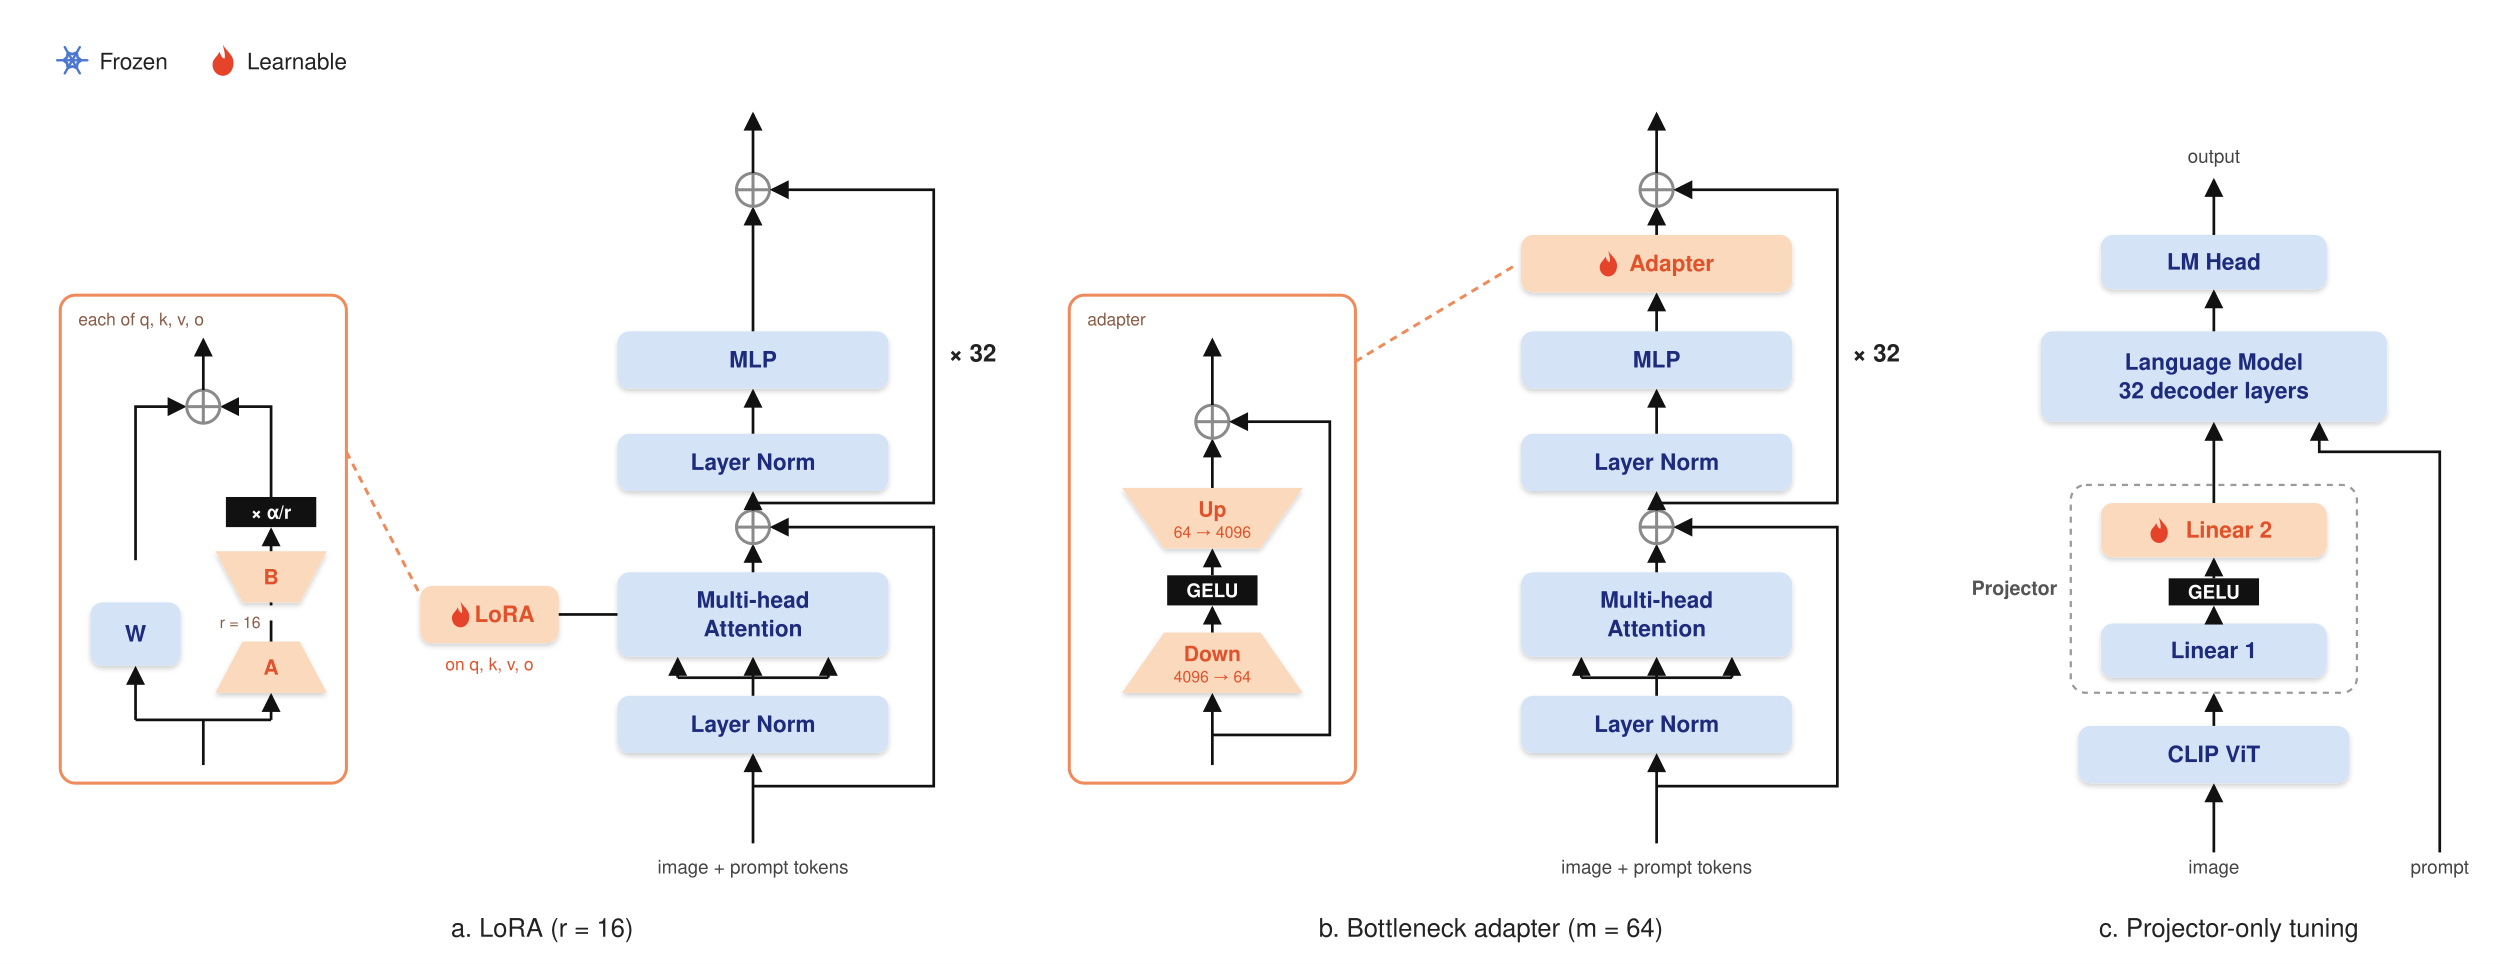
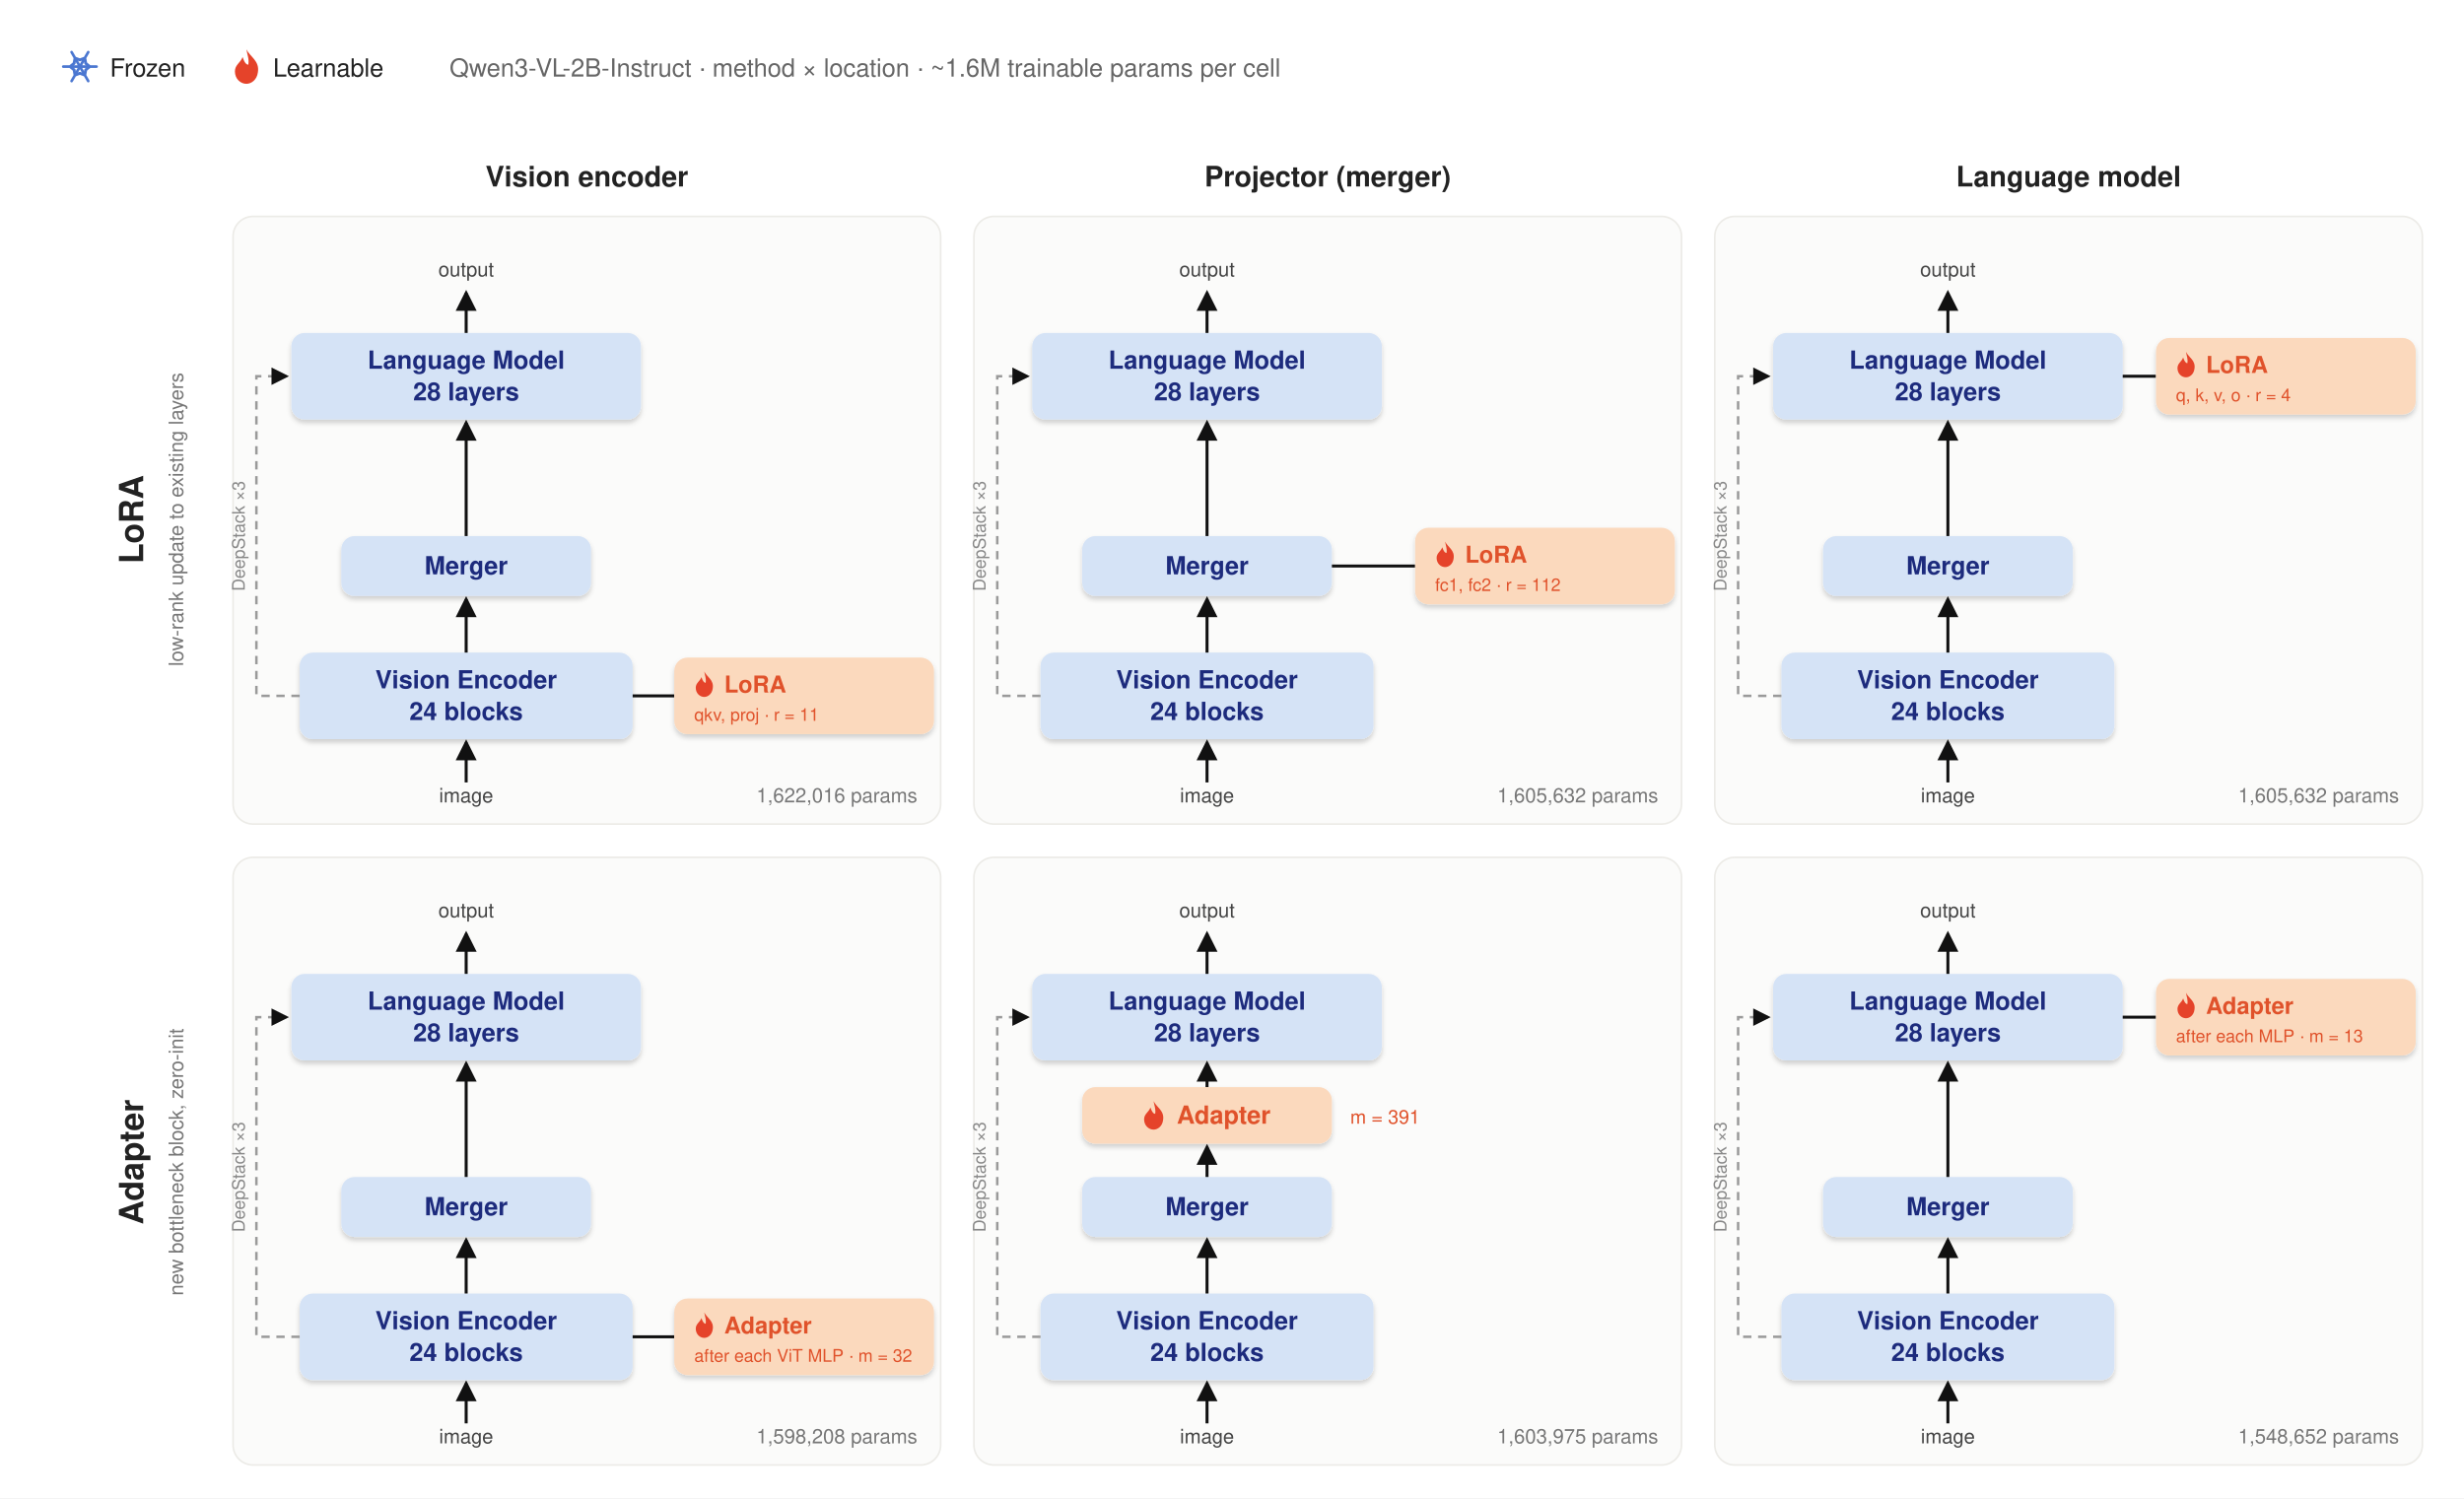
- <svg xmlns="http://www.w3.org/2000/svg" viewBox="0 0 1660 640" width="1660" height="640" font-family="Helvetica Neue, Helvetica, Arial, sans-serif">
+ <svg xmlns="http://www.w3.org/2000/svg" viewBox="0 0 1480 900" width="1480" height="900" font-family="Helvetica Neue, Helvetica, Arial, sans-serif">
  <defs>
    <marker id="ah" viewBox="0 0 10 10" refX="8.5" refY="5" markerWidth="7" markerHeight="7" orient="auto-start-reverse">
      <path d="M0,0 L10,5 L0,10 z" fill="#111" />
    </marker>
    <filter id="sh" x="-10%" y="-10%" width="120%" height="140%">
      <feDropShadow dx="0" dy="2" stdDeviation="1.6" flood-color="#000" flood-opacity="0.18" />
    </filter>
  </defs>
-   <rect width="1660" height="640" fill="#ffffff" />
+   <rect width="1480" height="900" fill="#ffffff" />
  <path d="M48.0,40.0 L58.0,40.0 M54.0,40.0 L51.3,42.2 M54.0,40.0 L51.3,37.8 M48.0,40.0 L53.0,48.7 M51.0,45.2 L47.7,44.0 M51.0,45.2 L51.6,41.7 M48.0,40.0 L43.0,48.7 M45.0,45.2 L44.4,41.7 M45.0,45.2 L48.3,44.0 M48.0,40.0 L38.0,40.0 M42.0,40.0 L44.7,37.8 M42.0,40.0 L44.7,42.2 M48.0,40.0 L43.0,31.3 M45.0,34.8 L48.3,36.0 M45.0,34.8 L44.4,38.3 M48.0,40.0 L53.0,31.3 M51.0,34.8 L51.6,38.3 M51.0,34.8 L47.7,36.0" stroke="#4b77d1" stroke-width="1.6" stroke-linecap="round" fill="none" />
  <text x="66.0" y="46.0" font-size="15" fill="#222" font-weight="500" text-anchor="start">Frozen</text>
  <path transform="translate(148.0,40.0) scale(1.15)" fill="#e5432a" d="M0,-9 C2,-5 7,-3 6,3 C5.5,7 2.5,9 0,9 C-3,9 -6,6.5 -6,2.5 C-6,-1 -3,-2 -2,-5 C-1,-2 0,-1 1,-1 C1.5,-4 0.5,-6 0,-9 Z" />
  <text x="164.0" y="46.0" font-size="15" fill="#222" font-weight="500" text-anchor="start">Learnable</text>
-   <path d="M500.0,560.0 L500.0,502.0" stroke="#111111" stroke-width="1.8" fill="none" marker-end="url(#ah)" />
-   <text x="500.0" y="580.0" font-size="12.5" fill="#444" font-weight="500" text-anchor="middle">image + prompt tokens</text>
-   <rect x="410.0" y="462.0" width="180.0" height="38.0" rx="8" fill="#d5e3f6" filter="url(#sh)" />
-   <text x="500.0" y="486.0" font-size="15" fill="#1d2b7d" font-weight="700" text-anchor="middle">Layer Norm</text>
-   <path d="M500.0,462.0 L500.0,450.0" stroke="#111111" stroke-width="1.8" fill="none" />
-   <path d="M450.0,450.0 L550.0,450.0" stroke="#111111" stroke-width="1.8" fill="none" />
-   <path d="M450.0,450.0 L450.0,438.0" stroke="#111111" stroke-width="1.8" fill="none" marker-end="url(#ah)" />
-   <path d="M500.0,450.0 L500.0,438.0" stroke="#111111" stroke-width="1.8" fill="none" marker-end="url(#ah)" />
-   <path d="M550.0,450.0 L550.0,438.0" stroke="#111111" stroke-width="1.8" fill="none" marker-end="url(#ah)" />
-   <rect x="410.0" y="380.0" width="180.0" height="56.0" rx="8" fill="#d5e3f6" filter="url(#sh)" />
-   <text x="500.0" y="403.5" font-size="15" fill="#1d2b7d" font-weight="700" text-anchor="middle">Multi-head</text>
-   <text x="500.0" y="422.5" font-size="15" fill="#1d2b7d" font-weight="700" text-anchor="middle">Attention</text>
-   <path d="M500.0,380.0 L500.0,363.0" stroke="#111111" stroke-width="1.8" fill="none" marker-end="url(#ah)" />
-   <circle cx="500.0" cy="350.0" r="11" fill="#fff" stroke="#8a8a8a" stroke-width="2" />
-   <path d="M489.0,350.0 H511.0 M500.0,339.0 V361.0" stroke="#8a8a8a" stroke-width="2" />
-   <path d="M500.0,522.0 L620.0,522.0 L620.0,350.0 L513.0,350.0" stroke="#111111" stroke-width="1.8" fill="none" marker-end="url(#ah)" />
-   <path d="M500.0,339.0 L500.0,328.0" stroke="#111111" stroke-width="1.8" fill="none" marker-end="url(#ah)" />
-   <rect x="410.0" y="288.0" width="180.0" height="38.0" rx="8" fill="#d5e3f6" filter="url(#sh)" />
-   <text x="500.0" y="312.0" font-size="15" fill="#1d2b7d" font-weight="700" text-anchor="middle">Layer Norm</text>
-   <path d="M500.0,288.0 L500.0,260.0" stroke="#111111" stroke-width="1.8" fill="none" marker-end="url(#ah)" />
-   <rect x="410.0" y="220.0" width="180.0" height="38.0" rx="8" fill="#d5e3f6" filter="url(#sh)" />
-   <text x="500.0" y="244.0" font-size="15" fill="#1d2b7d" font-weight="700" text-anchor="middle">MLP</text>
-   <path d="M500.0,220.0 L500.0,139.0" stroke="#111111" stroke-width="1.8" fill="none" marker-end="url(#ah)" />
-   <circle cx="500.0" cy="126.0" r="11" fill="#fff" stroke="#8a8a8a" stroke-width="2" />
-   <path d="M489.0,126.0 H511.0 M500.0,115.0 V137.0" stroke="#8a8a8a" stroke-width="2" />
-   <path d="M500.0,334.0 L620.0,334.0 L620.0,126.0 L513.0,126.0" stroke="#111111" stroke-width="1.8" fill="none" marker-end="url(#ah)" />
-   <path d="M500.0,115.0 L500.0,76.0" stroke="#111111" stroke-width="1.8" fill="none" marker-end="url(#ah)" />
-   <text x="630.0" y="240.0" font-size="16" fill="#222" font-weight="700" text-anchor="start">× 32</text>
-   <rect x="279.0" y="389.0" width="92.0" height="38.0" rx="8" fill="#fbd9bd" filter="url(#sh)" />
-   <text x="335.0" y="413.0" font-size="15" fill="#e0522b" font-weight="700" text-anchor="middle">LoRA</text>
-   <path transform="translate(305.8,408.0) scale(0.95)" fill="#e5432a" d="M0,-9 C2,-5 7,-3 6,3 C5.5,7 2.5,9 0,9 C-3,9 -6,6.5 -6,2.5 C-6,-1 -3,-2 -2,-5 C-1,-2 0,-1 1,-1 C1.5,-4 0.5,-6 0,-9 Z" />
-   <path d="M371.0,408.0 L410.0,408.0" stroke="#111111" stroke-width="1.8" fill="none" />
-   <text x="325.0" y="445.0" font-size="11.5" fill="#e0522b" font-weight="500" text-anchor="middle">on q, k, v, o</text>
-   <rect x="40.0" y="196.0" width="190.0" height="324.0" rx="10" fill="#ffffff" stroke="#ef8a5a" stroke-width="2" />
-   <text x="52.0" y="216.0" font-size="11.5" fill="#8a5a44" font-weight="500" text-anchor="start">each of q, k, v, o</text>
-   <path d="M135.0,508.0 L135.0,478.0" stroke="#111111" stroke-width="1.8" fill="none" />
-   <path d="M90.0,478.0 L180.0,478.0" stroke="#111111" stroke-width="1.8" fill="none" />
-   <path d="M90.0,478.0 L90.0,444.0" stroke="#111111" stroke-width="1.8" fill="none" marker-end="url(#ah)" />
-   <rect x="60.0" y="400.0" width="60.0" height="42.0" rx="8" fill="#d5e3f6" filter="url(#sh)" />
-   <text x="90.0" y="426.0" font-size="15" fill="#1d2b7d" font-weight="700" text-anchor="middle">W</text>
-   <path d="M180.0,478.0 L180.0,462.0" stroke="#111111" stroke-width="1.8" fill="none" marker-end="url(#ah)" />
-   <polygon points="161.0,426.0 199.0,426.0 217.0,460.0 143.0,460.0" fill="#fbd9bd" filter="url(#sh)" />
-   <text x="180.0" y="448.0" font-size="14" fill="#e0522b" font-weight="700" text-anchor="middle">A</text>
-   <text x="173.0" y="417.0" font-size="10.5" fill="#8a5a44" font-weight="500" text-anchor="end">r = 16</text>
-   <path d="M180.0,426.0 L180.0,412.0" stroke="#111111" stroke-width="1.8" fill="none" />
-   <polygon points="143.0,366.0 217.0,366.0 199.0,400.0 161.0,400.0" fill="#fbd9bd" filter="url(#sh)" />
-   <text x="180.0" y="388.0" font-size="14" fill="#e0522b" font-weight="700" text-anchor="middle">B</text>
-   <path d="M180.0,400.0 L180.0,402.0" stroke="#111111" stroke-width="1.8" fill="none" />
-   <path d="M180.0,366.0 L180.0,352.0" stroke="#111111" stroke-width="1.8" fill="none" marker-end="url(#ah)" />
-   <rect x="150.0" y="330.0" width="60.0" height="20.0" fill="#111" />
-   <text x="180.0" y="344.5" font-size="12.5" fill="#ffffff" font-weight="700" text-anchor="middle">× α/r</text>
-   <path d="M90.0,372.0 L90.0,270.0 L122.0,270.0" stroke="#111111" stroke-width="1.8" fill="none" marker-end="url(#ah)" />
-   <path d="M180.0,330.0 L180.0,270.0 L148.0,270.0" stroke="#111111" stroke-width="1.8" fill="none" marker-end="url(#ah)" />
-   <circle cx="135.0" cy="270.0" r="11" fill="#fff" stroke="#8a8a8a" stroke-width="2" />
-   <path d="M124.0,270.0 H146.0 M135.0,259.0 V281.0" stroke="#8a8a8a" stroke-width="2" />
-   <path d="M135.0,259.0 L135.0,226.0" stroke="#111111" stroke-width="1.8" fill="none" marker-end="url(#ah)" />
-   <path d="M230.0,300.0 L279.0,395.0" stroke="#ef8a5a" stroke-width="2" stroke-dasharray="5 4" fill="none" />
-   <path d="M1100.0,560.0 L1100.0,502.0" stroke="#111111" stroke-width="1.8" fill="none" marker-end="url(#ah)" />
-   <text x="1100.0" y="580.0" font-size="12.5" fill="#444" font-weight="500" text-anchor="middle">image + prompt tokens</text>
-   <rect x="1010.0" y="462.0" width="180.0" height="38.0" rx="8" fill="#d5e3f6" filter="url(#sh)" />
-   <text x="1100.0" y="486.0" font-size="15" fill="#1d2b7d" font-weight="700" text-anchor="middle">Layer Norm</text>
-   <path d="M1100.0,462.0 L1100.0,450.0" stroke="#111111" stroke-width="1.8" fill="none" />
-   <path d="M1050.0,450.0 L1150.0,450.0" stroke="#111111" stroke-width="1.8" fill="none" />
-   <path d="M1050.0,450.0 L1050.0,438.0" stroke="#111111" stroke-width="1.8" fill="none" marker-end="url(#ah)" />
-   <path d="M1100.0,450.0 L1100.0,438.0" stroke="#111111" stroke-width="1.8" fill="none" marker-end="url(#ah)" />
-   <path d="M1150.0,450.0 L1150.0,438.0" stroke="#111111" stroke-width="1.8" fill="none" marker-end="url(#ah)" />
-   <rect x="1010.0" y="380.0" width="180.0" height="56.0" rx="8" fill="#d5e3f6" filter="url(#sh)" />
-   <text x="1100.0" y="403.5" font-size="15" fill="#1d2b7d" font-weight="700" text-anchor="middle">Multi-head</text>
-   <text x="1100.0" y="422.5" font-size="15" fill="#1d2b7d" font-weight="700" text-anchor="middle">Attention</text>
-   <path d="M1100.0,380.0 L1100.0,363.0" stroke="#111111" stroke-width="1.8" fill="none" marker-end="url(#ah)" />
-   <circle cx="1100.0" cy="350.0" r="11" fill="#fff" stroke="#8a8a8a" stroke-width="2" />
-   <path d="M1089.0,350.0 H1111.0 M1100.0,339.0 V361.0" stroke="#8a8a8a" stroke-width="2" />
-   <path d="M1100.0,522.0 L1220.0,522.0 L1220.0,350.0 L1113.0,350.0" stroke="#111111" stroke-width="1.8" fill="none" marker-end="url(#ah)" />
-   <path d="M1100.0,339.0 L1100.0,328.0" stroke="#111111" stroke-width="1.8" fill="none" marker-end="url(#ah)" />
-   <rect x="1010.0" y="288.0" width="180.0" height="38.0" rx="8" fill="#d5e3f6" filter="url(#sh)" />
-   <text x="1100.0" y="312.0" font-size="15" fill="#1d2b7d" font-weight="700" text-anchor="middle">Layer Norm</text>
-   <path d="M1100.0,288.0 L1100.0,260.0" stroke="#111111" stroke-width="1.8" fill="none" marker-end="url(#ah)" />
-   <rect x="1010.0" y="220.0" width="180.0" height="38.0" rx="8" fill="#d5e3f6" filter="url(#sh)" />
-   <text x="1100.0" y="244.0" font-size="15" fill="#1d2b7d" font-weight="700" text-anchor="middle">MLP</text>
-   <path d="M1100.0,220.0 L1100.0,196.0" stroke="#111111" stroke-width="1.8" fill="none" marker-end="url(#ah)" />
-   <rect x="1010.0" y="156.0" width="180.0" height="38.0" rx="8" fill="#fbd9bd" filter="url(#sh)" />
-   <text x="1110.0" y="180.0" font-size="15" fill="#e0522b" font-weight="700" text-anchor="middle">Adapter</text>
-   <path transform="translate(1067.9,175.0) scale(0.95)" fill="#e5432a" d="M0,-9 C2,-5 7,-3 6,3 C5.5,7 2.5,9 0,9 C-3,9 -6,6.5 -6,2.5 C-6,-1 -3,-2 -2,-5 C-1,-2 0,-1 1,-1 C1.5,-4 0.5,-6 0,-9 Z" />
-   <path d="M1100.0,156.0 L1100.0,139.0" stroke="#111111" stroke-width="1.8" fill="none" marker-end="url(#ah)" />
-   <circle cx="1100.0" cy="126.0" r="11" fill="#fff" stroke="#8a8a8a" stroke-width="2" />
-   <path d="M1089.0,126.0 H1111.0 M1100.0,115.0 V137.0" stroke="#8a8a8a" stroke-width="2" />
-   <path d="M1100.0,334.0 L1220.0,334.0 L1220.0,126.0 L1113.0,126.0" stroke="#111111" stroke-width="1.8" fill="none" marker-end="url(#ah)" />
-   <path d="M1100.0,115.0 L1100.0,76.0" stroke="#111111" stroke-width="1.8" fill="none" marker-end="url(#ah)" />
-   <text x="1230.0" y="240.0" font-size="16" fill="#222" font-weight="700" text-anchor="start">× 32</text>
-   <rect x="710.0" y="196.0" width="190.0" height="324.0" rx="10" fill="#ffffff" stroke="#ef8a5a" stroke-width="2" />
-   <text x="722.0" y="216.0" font-size="11.5" fill="#8a5a44" font-weight="500" text-anchor="start">adapter</text>
-   <path d="M805.0,508.0 L805.0,462.0" stroke="#111111" stroke-width="1.8" fill="none" marker-end="url(#ah)" />
-   <polygon points="773.0,420.0 837.0,420.0 865.0,460.0 745.0,460.0" fill="#fbd9bd" filter="url(#sh)" />
-   <text x="805.0" y="439.0" font-size="14" fill="#e0522b" font-weight="700" text-anchor="middle">Down</text>
-   <text x="805.0" y="453.0" font-size="10.5" fill="#e0522b" font-weight="500" text-anchor="middle">4096 → 64</text>
-   <path d="M805.0,420.0 L805.0,404.0" stroke="#111111" stroke-width="1.8" fill="none" marker-end="url(#ah)" />
-   <rect x="775.0" y="382.0" width="60.0" height="20.0" fill="#111" />
-   <text x="805.0" y="396.5" font-size="12.5" fill="#ffffff" font-weight="700" text-anchor="middle">GELU</text>
-   <path d="M805.0,382.0 L805.0,366.0" stroke="#111111" stroke-width="1.8" fill="none" marker-end="url(#ah)" />
-   <polygon points="745.0,324.0 865.0,324.0 837.0,364.0 773.0,364.0" fill="#fbd9bd" filter="url(#sh)" />
-   <text x="805.0" y="343.0" font-size="14" fill="#e0522b" font-weight="700" text-anchor="middle">Up</text>
-   <text x="805.0" y="357.0" font-size="10.5" fill="#e0522b" font-weight="500" text-anchor="middle">64 → 4096</text>
-   <path d="M805.0,324.0 L805.0,293.0" stroke="#111111" stroke-width="1.8" fill="none" marker-end="url(#ah)" />
-   <circle cx="805.0" cy="280.0" r="11" fill="#fff" stroke="#8a8a8a" stroke-width="2" />
-   <path d="M794.0,280.0 H816.0 M805.0,269.0 V291.0" stroke="#8a8a8a" stroke-width="2" />
-   <path d="M805.0,488.0 L883.0,488.0 L883.0,280.0 L818.0,280.0" stroke="#111111" stroke-width="1.8" fill="none" marker-end="url(#ah)" />
-   <path d="M805.0,269.0 L805.0,226.0" stroke="#111111" stroke-width="1.8" fill="none" marker-end="url(#ah)" />
-   <path d="M900.0,240.0 L1008.0,175.0" stroke="#ef8a5a" stroke-width="2" stroke-dasharray="5 4" fill="none" />
-   <text x="1470.0" y="580.0" font-size="12.5" fill="#444" font-weight="500" text-anchor="middle">image</text>
-   <path d="M1470.0,566.0 L1470.0,522.0" stroke="#111111" stroke-width="1.8" fill="none" marker-end="url(#ah)" />
-   <rect x="1380.0" y="482.0" width="180.0" height="38.0" rx="8" fill="#d5e3f6" filter="url(#sh)" />
-   <text x="1470.0" y="506.0" font-size="15" fill="#1d2b7d" font-weight="700" text-anchor="middle">CLIP ViT</text>
-   <path d="M1470.0,482.0 L1470.0,462.0" stroke="#111111" stroke-width="1.8" fill="none" marker-end="url(#ah)" />
-   <rect x="1375.0" y="322" width="190" height="138" rx="10" fill="none" stroke="#9a9a9a" stroke-width="1.5" stroke-dasharray="4 4" />
-   <text x="1366.0" y="395.0" font-size="13" fill="#555" font-weight="600" text-anchor="end">Projector</text>
-   <rect x="1395.0" y="414.0" width="150.0" height="36.0" rx="8" fill="#d5e3f6" filter="url(#sh)" />
-   <text x="1470.0" y="437.0" font-size="15" fill="#1d2b7d" font-weight="700" text-anchor="middle">Linear 1</text>
-   <path d="M1470.0,414.0 L1470.0,404.0" stroke="#111111" stroke-width="1.8" fill="none" marker-end="url(#ah)" />
-   <rect x="1440.0" y="384.0" width="60.0" height="18.0" fill="#111" />
-   <text x="1470.0" y="397.5" font-size="12.5" fill="#ffffff" font-weight="700" text-anchor="middle">GELU</text>
-   <path d="M1470.0,384.0 L1470.0,372.0" stroke="#111111" stroke-width="1.8" fill="none" marker-end="url(#ah)" />
-   <rect x="1395.0" y="334.0" width="150.0" height="36.0" rx="8" fill="#fbd9bd" filter="url(#sh)" />
-   <text x="1480.0" y="357.0" font-size="15" fill="#e0522b" font-weight="700" text-anchor="middle">Linear 2</text>
-   <path transform="translate(1433.6,352.0) scale(0.95)" fill="#e5432a" d="M0,-9 C2,-5 7,-3 6,3 C5.5,7 2.5,9 0,9 C-3,9 -6,6.5 -6,2.5 C-6,-1 -3,-2 -2,-5 C-1,-2 0,-1 1,-1 C1.5,-4 0.5,-6 0,-9 Z" />
-   <path d="M1470.0,334.0 L1470.0,282.0" stroke="#111111" stroke-width="1.8" fill="none" marker-end="url(#ah)" />
-   <text x="1620.0" y="580.0" font-size="12.5" fill="#444" font-weight="500" text-anchor="middle">prompt</text>
-   <path d="M1620.0,566.0 L1620.0,300.0 L1540.0,300.0 L1540.0,282.0" stroke="#111111" stroke-width="1.8" fill="none" marker-end="url(#ah)" />
-   <rect x="1355.0" y="220.0" width="230.0" height="60.0" rx="8" fill="#d5e3f6" filter="url(#sh)" />
-   <text x="1470.0" y="245.5" font-size="15" fill="#1d2b7d" font-weight="700" text-anchor="middle">Language Model</text>
-   <text x="1470.0" y="264.5" font-size="15" fill="#1d2b7d" font-weight="700" text-anchor="middle">32 decoder layers</text>
-   <path d="M1470.0,220.0 L1470.0,194.0" stroke="#111111" stroke-width="1.8" fill="none" marker-end="url(#ah)" />
-   <rect x="1395.0" y="156.0" width="150.0" height="36.0" rx="8" fill="#d5e3f6" filter="url(#sh)" />
-   <text x="1470.0" y="179.0" font-size="15" fill="#1d2b7d" font-weight="700" text-anchor="middle">LM Head</text>
-   <path d="M1470.0,156.0 L1470.0,120.0" stroke="#111111" stroke-width="1.8" fill="none" marker-end="url(#ah)" />
-   <text x="1470.0" y="108.0" font-size="12.5" fill="#444" font-weight="500" text-anchor="middle">output</text>
-   <text x="360.0" y="622.0" font-size="17" fill="#222" font-weight="400" text-anchor="middle">a. LoRA (r = 16)</text>
-   <text x="990.0" y="622.0" font-size="17" fill="#222" font-weight="400" text-anchor="middle">b. Bottleneck adapter (m = 64)</text>
-   <text x="1480.0" y="622.0" font-size="17" fill="#222" font-weight="400" text-anchor="middle">c. Projector-only tuning</text>
+   <text x="270.0" y="46.0" font-size="15" fill="#666" font-weight="400" text-anchor="start">Qwen3-VL-2B-Instruct  ·  method × location  ·  ~1.6M trainable params per cell</text>
+   <text x="352.5" y="112.0" font-size="17" fill="#222" font-weight="700" text-anchor="middle">Vision encoder</text>
+   <text x="797.5" y="112.0" font-size="17" fill="#222" font-weight="700" text-anchor="middle">Projector (merger)</text>
+   <text x="1242.5" y="112.0" font-size="17" fill="#222" font-weight="700" text-anchor="middle">Language model</text>
+   <text transform="translate(86,312) rotate(-90)" font-size="20" fill="#222" font-weight="700" text-anchor="middle">LoRA</text>
+   <text transform="translate(110,312) rotate(-90)" font-size="12" fill="#777" font-weight="500" text-anchor="middle">low-rank update to existing layers</text>
+   <text transform="translate(86,698) rotate(-90)" font-size="20" fill="#222" font-weight="700" text-anchor="middle">Adapter</text>
+   <text transform="translate(110,698) rotate(-90)" font-size="12" fill="#777" font-weight="500" text-anchor="middle">new bottleneck block, zero-init</text>
+   <rect x="140" y="130" width="425" height="365" rx="12" fill="#fbfbfa" stroke="#ecebe7" stroke-width="1" />
+   <text x="280.0" y="482.0" font-size="12" fill="#444" font-weight="500" text-anchor="middle">image</text>
+   <path d="M280.0,470.0 L280.0,446.0" stroke="#111111" stroke-width="1.8" fill="none" marker-end="url(#ah)" />
+   <rect x="180.0" y="392.0" width="200.0" height="52.0" rx="8" fill="#d5e3f6" filter="url(#sh)" />
+   <text x="280.0" y="413.5" font-size="15" fill="#1d2b7d" font-weight="700" text-anchor="middle">Vision Encoder</text>
+   <text x="280.0" y="432.5" font-size="15" fill="#1d2b7d" font-weight="700" text-anchor="middle">24 blocks</text>
+   <path d="M280.0,392.0 L280.0,360.0" stroke="#111111" stroke-width="1.8" fill="none" marker-end="url(#ah)" />
+   <rect x="205.0" y="322.0" width="150.0" height="36.0" rx="8" fill="#d5e3f6" filter="url(#sh)" />
+   <text x="280.0" y="345.0" font-size="15" fill="#1d2b7d" font-weight="700" text-anchor="middle">Merger</text>
+   <path d="M280.0,322.0 L280.0,254.0" stroke="#111111" stroke-width="1.8" fill="none" marker-end="url(#ah)" />
+   <rect x="175.0" y="200.0" width="210.0" height="52.0" rx="8" fill="#d5e3f6" filter="url(#sh)" />
+   <text x="280.0" y="221.5" font-size="15" fill="#1d2b7d" font-weight="700" text-anchor="middle">Language Model</text>
+   <text x="280.0" y="240.5" font-size="15" fill="#1d2b7d" font-weight="700" text-anchor="middle">28 layers</text>
+   <path d="M280.0,200.0 L280.0,176.0" stroke="#111111" stroke-width="1.8" fill="none" marker-end="url(#ah)" />
+   <text x="280.0" y="166.0" font-size="12" fill="#444" font-weight="500" text-anchor="middle">output</text>
+   <path d="M180.0,418 H154.0 V226 H172.0" stroke="#9a9a9a" stroke-width="1.5" stroke-dasharray="5 4" fill="none" marker-end="url(#ah)" />
+   <text transform="translate(147.0,322) rotate(-90)" font-size="10.5" fill="#888" font-weight="500" text-anchor="middle">DeepStack ×3</text>
+   <path d="M380.0,418.0 L405.0,418.0" stroke="#111111" stroke-width="1.8" fill="none" />
+   <rect x="405.0" y="395.0" width="156" height="46" rx="8" fill="#fbd9bd" filter="url(#sh)" />
+   <path transform="translate(423.0,411.0) scale(0.85)" fill="#e5432a" d="M0,-9 C2,-5 7,-3 6,3 C5.5,7 2.5,9 0,9 C-3,9 -6,6.5 -6,2.5 C-6,-1 -3,-2 -2,-5 C-1,-2 0,-1 1,-1 C1.5,-4 0.5,-6 0,-9 Z" />
+   <text x="435.0" y="416.0" font-size="14" fill="#e0522b" font-weight="700" text-anchor="start">LoRA</text>
+   <text x="417.0" y="433.0" font-size="10.5" fill="#e0522b" font-weight="500" text-anchor="start">qkv, proj · r = 11</text>
+   <text x="551.0" y="482.0" font-size="12" fill="#777" font-weight="500" text-anchor="end">1,622,016 params</text>
+   <rect x="585" y="130" width="425" height="365" rx="12" fill="#fbfbfa" stroke="#ecebe7" stroke-width="1" />
+   <text x="725.0" y="482.0" font-size="12" fill="#444" font-weight="500" text-anchor="middle">image</text>
+   <path d="M725.0,470.0 L725.0,446.0" stroke="#111111" stroke-width="1.8" fill="none" marker-end="url(#ah)" />
+   <rect x="625.0" y="392.0" width="200.0" height="52.0" rx="8" fill="#d5e3f6" filter="url(#sh)" />
+   <text x="725.0" y="413.5" font-size="15" fill="#1d2b7d" font-weight="700" text-anchor="middle">Vision Encoder</text>
+   <text x="725.0" y="432.5" font-size="15" fill="#1d2b7d" font-weight="700" text-anchor="middle">24 blocks</text>
+   <path d="M725.0,392.0 L725.0,360.0" stroke="#111111" stroke-width="1.8" fill="none" marker-end="url(#ah)" />
+   <rect x="650.0" y="322.0" width="150.0" height="36.0" rx="8" fill="#d5e3f6" filter="url(#sh)" />
+   <text x="725.0" y="345.0" font-size="15" fill="#1d2b7d" font-weight="700" text-anchor="middle">Merger</text>
+   <path d="M725.0,322.0 L725.0,254.0" stroke="#111111" stroke-width="1.8" fill="none" marker-end="url(#ah)" />
+   <rect x="620.0" y="200.0" width="210.0" height="52.0" rx="8" fill="#d5e3f6" filter="url(#sh)" />
+   <text x="725.0" y="221.5" font-size="15" fill="#1d2b7d" font-weight="700" text-anchor="middle">Language Model</text>
+   <text x="725.0" y="240.5" font-size="15" fill="#1d2b7d" font-weight="700" text-anchor="middle">28 layers</text>
+   <path d="M725.0,200.0 L725.0,176.0" stroke="#111111" stroke-width="1.8" fill="none" marker-end="url(#ah)" />
+   <text x="725.0" y="166.0" font-size="12" fill="#444" font-weight="500" text-anchor="middle">output</text>
+   <path d="M625.0,418 H599.0 V226 H617.0" stroke="#9a9a9a" stroke-width="1.5" stroke-dasharray="5 4" fill="none" marker-end="url(#ah)" />
+   <text transform="translate(592.0,322) rotate(-90)" font-size="10.5" fill="#888" font-weight="500" text-anchor="middle">DeepStack ×3</text>
+   <path d="M800.0,340.0 L850.0,340.0" stroke="#111111" stroke-width="1.8" fill="none" />
+   <rect x="850.0" y="317.0" width="156" height="46" rx="8" fill="#fbd9bd" filter="url(#sh)" />
+   <path transform="translate(868.0,333.0) scale(0.85)" fill="#e5432a" d="M0,-9 C2,-5 7,-3 6,3 C5.5,7 2.5,9 0,9 C-3,9 -6,6.5 -6,2.5 C-6,-1 -3,-2 -2,-5 C-1,-2 0,-1 1,-1 C1.5,-4 0.5,-6 0,-9 Z" />
+   <text x="880.0" y="338.0" font-size="14" fill="#e0522b" font-weight="700" text-anchor="start">LoRA</text>
+   <text x="862.0" y="355.0" font-size="10.5" fill="#e0522b" font-weight="500" text-anchor="start">fc1, fc2 · r = 112</text>
+   <text x="996.0" y="482.0" font-size="12" fill="#777" font-weight="500" text-anchor="end">1,605,632 params</text>
+   <rect x="1030" y="130" width="425" height="365" rx="12" fill="#fbfbfa" stroke="#ecebe7" stroke-width="1" />
+   <text x="1170.0" y="482.0" font-size="12" fill="#444" font-weight="500" text-anchor="middle">image</text>
+   <path d="M1170.0,470.0 L1170.0,446.0" stroke="#111111" stroke-width="1.8" fill="none" marker-end="url(#ah)" />
+   <rect x="1070.0" y="392.0" width="200.0" height="52.0" rx="8" fill="#d5e3f6" filter="url(#sh)" />
+   <text x="1170.0" y="413.5" font-size="15" fill="#1d2b7d" font-weight="700" text-anchor="middle">Vision Encoder</text>
+   <text x="1170.0" y="432.5" font-size="15" fill="#1d2b7d" font-weight="700" text-anchor="middle">24 blocks</text>
+   <path d="M1170.0,392.0 L1170.0,360.0" stroke="#111111" stroke-width="1.8" fill="none" marker-end="url(#ah)" />
+   <rect x="1095.0" y="322.0" width="150.0" height="36.0" rx="8" fill="#d5e3f6" filter="url(#sh)" />
+   <text x="1170.0" y="345.0" font-size="15" fill="#1d2b7d" font-weight="700" text-anchor="middle">Merger</text>
+   <path d="M1170.0,322.0 L1170.0,254.0" stroke="#111111" stroke-width="1.8" fill="none" marker-end="url(#ah)" />
+   <rect x="1065.0" y="200.0" width="210.0" height="52.0" rx="8" fill="#d5e3f6" filter="url(#sh)" />
+   <text x="1170.0" y="221.5" font-size="15" fill="#1d2b7d" font-weight="700" text-anchor="middle">Language Model</text>
+   <text x="1170.0" y="240.5" font-size="15" fill="#1d2b7d" font-weight="700" text-anchor="middle">28 layers</text>
+   <path d="M1170.0,200.0 L1170.0,176.0" stroke="#111111" stroke-width="1.8" fill="none" marker-end="url(#ah)" />
+   <text x="1170.0" y="166.0" font-size="12" fill="#444" font-weight="500" text-anchor="middle">output</text>
+   <path d="M1070.0,418 H1044.0 V226 H1062.0" stroke="#9a9a9a" stroke-width="1.5" stroke-dasharray="5 4" fill="none" marker-end="url(#ah)" />
+   <text transform="translate(1037.0,322) rotate(-90)" font-size="10.5" fill="#888" font-weight="500" text-anchor="middle">DeepStack ×3</text>
+   <path d="M1275.0,226.0 L1295.0,226.0" stroke="#111111" stroke-width="1.8" fill="none" />
+   <rect x="1295.0" y="203.0" width="156" height="46" rx="8" fill="#fbd9bd" filter="url(#sh)" />
+   <path transform="translate(1313.0,219.0) scale(0.85)" fill="#e5432a" d="M0,-9 C2,-5 7,-3 6,3 C5.5,7 2.5,9 0,9 C-3,9 -6,6.5 -6,2.5 C-6,-1 -3,-2 -2,-5 C-1,-2 0,-1 1,-1 C1.5,-4 0.5,-6 0,-9 Z" />
+   <text x="1325.0" y="224.0" font-size="14" fill="#e0522b" font-weight="700" text-anchor="start">LoRA</text>
+   <text x="1307.0" y="241.0" font-size="10.5" fill="#e0522b" font-weight="500" text-anchor="start">q, k, v, o · r = 4</text>
+   <text x="1441.0" y="482.0" font-size="12" fill="#777" font-weight="500" text-anchor="end">1,605,632 params</text>
+   <rect x="140" y="515" width="425" height="365" rx="12" fill="#fbfbfa" stroke="#ecebe7" stroke-width="1" />
+   <text x="280.0" y="867.0" font-size="12" fill="#444" font-weight="500" text-anchor="middle">image</text>
+   <path d="M280.0,855.0 L280.0,831.0" stroke="#111111" stroke-width="1.8" fill="none" marker-end="url(#ah)" />
+   <rect x="180.0" y="777.0" width="200.0" height="52.0" rx="8" fill="#d5e3f6" filter="url(#sh)" />
+   <text x="280.0" y="798.5" font-size="15" fill="#1d2b7d" font-weight="700" text-anchor="middle">Vision Encoder</text>
+   <text x="280.0" y="817.5" font-size="15" fill="#1d2b7d" font-weight="700" text-anchor="middle">24 blocks</text>
+   <path d="M280.0,777.0 L280.0,745.0" stroke="#111111" stroke-width="1.8" fill="none" marker-end="url(#ah)" />
+   <rect x="205.0" y="707.0" width="150.0" height="36.0" rx="8" fill="#d5e3f6" filter="url(#sh)" />
+   <text x="280.0" y="730.0" font-size="15" fill="#1d2b7d" font-weight="700" text-anchor="middle">Merger</text>
+   <path d="M280.0,707.0 L280.0,639.0" stroke="#111111" stroke-width="1.8" fill="none" marker-end="url(#ah)" />
+   <rect x="175.0" y="585.0" width="210.0" height="52.0" rx="8" fill="#d5e3f6" filter="url(#sh)" />
+   <text x="280.0" y="606.5" font-size="15" fill="#1d2b7d" font-weight="700" text-anchor="middle">Language Model</text>
+   <text x="280.0" y="625.5" font-size="15" fill="#1d2b7d" font-weight="700" text-anchor="middle">28 layers</text>
+   <path d="M280.0,585.0 L280.0,561.0" stroke="#111111" stroke-width="1.8" fill="none" marker-end="url(#ah)" />
+   <text x="280.0" y="551.0" font-size="12" fill="#444" font-weight="500" text-anchor="middle">output</text>
+   <path d="M180.0,803 H154.0 V611 H172.0" stroke="#9a9a9a" stroke-width="1.5" stroke-dasharray="5 4" fill="none" marker-end="url(#ah)" />
+   <text transform="translate(147.0,707) rotate(-90)" font-size="10.5" fill="#888" font-weight="500" text-anchor="middle">DeepStack ×3</text>
+   <path d="M380.0,803.0 L405.0,803.0" stroke="#111111" stroke-width="1.8" fill="none" />
+   <rect x="405.0" y="780.0" width="156" height="46" rx="8" fill="#fbd9bd" filter="url(#sh)" />
+   <path transform="translate(423.0,796.0) scale(0.85)" fill="#e5432a" d="M0,-9 C2,-5 7,-3 6,3 C5.5,7 2.5,9 0,9 C-3,9 -6,6.5 -6,2.5 C-6,-1 -3,-2 -2,-5 C-1,-2 0,-1 1,-1 C1.5,-4 0.5,-6 0,-9 Z" />
+   <text x="435.0" y="801.0" font-size="14" fill="#e0522b" font-weight="700" text-anchor="start">Adapter</text>
+   <text x="417.0" y="818.0" font-size="10.5" fill="#e0522b" font-weight="500" text-anchor="start">after each ViT MLP · m = 32</text>
+   <text x="551.0" y="867.0" font-size="12" fill="#777" font-weight="500" text-anchor="end">1,598,208 params</text>
+   <rect x="585" y="515" width="425" height="365" rx="12" fill="#fbfbfa" stroke="#ecebe7" stroke-width="1" />
+   <text x="725.0" y="867.0" font-size="12" fill="#444" font-weight="500" text-anchor="middle">image</text>
+   <path d="M725.0,855.0 L725.0,831.0" stroke="#111111" stroke-width="1.8" fill="none" marker-end="url(#ah)" />
+   <rect x="625.0" y="777.0" width="200.0" height="52.0" rx="8" fill="#d5e3f6" filter="url(#sh)" />
+   <text x="725.0" y="798.5" font-size="15" fill="#1d2b7d" font-weight="700" text-anchor="middle">Vision Encoder</text>
+   <text x="725.0" y="817.5" font-size="15" fill="#1d2b7d" font-weight="700" text-anchor="middle">24 blocks</text>
+   <path d="M725.0,777.0 L725.0,745.0" stroke="#111111" stroke-width="1.8" fill="none" marker-end="url(#ah)" />
+   <rect x="650.0" y="707.0" width="150.0" height="36.0" rx="8" fill="#d5e3f6" filter="url(#sh)" />
+   <text x="725.0" y="730.0" font-size="15" fill="#1d2b7d" font-weight="700" text-anchor="middle">Merger</text>
+   <path d="M725.0,707.0 L725.0,689.0" stroke="#111111" stroke-width="1.8" fill="none" marker-end="url(#ah)" />
+   <rect x="650.0" y="653.0" width="150.0" height="34.0" rx="8" fill="#fbd9bd" filter="url(#sh)" />
+   <text x="735.0" y="675.0" font-size="15" fill="#e0522b" font-weight="700" text-anchor="middle">Adapter</text>
+   <path transform="translate(692.9,670.0) scale(0.95)" fill="#e5432a" d="M0,-9 C2,-5 7,-3 6,3 C5.5,7 2.5,9 0,9 C-3,9 -6,6.5 -6,2.5 C-6,-1 -3,-2 -2,-5 C-1,-2 0,-1 1,-1 C1.5,-4 0.5,-6 0,-9 Z" />
+   <text x="811.0" y="675.0" font-size="11.5" fill="#e0522b" font-weight="500" text-anchor="start">m = 391</text>
+   <path d="M725.0,653.0 L725.0,639.0" stroke="#111111" stroke-width="1.8" fill="none" marker-end="url(#ah)" />
+   <rect x="620.0" y="585.0" width="210.0" height="52.0" rx="8" fill="#d5e3f6" filter="url(#sh)" />
+   <text x="725.0" y="606.5" font-size="15" fill="#1d2b7d" font-weight="700" text-anchor="middle">Language Model</text>
+   <text x="725.0" y="625.5" font-size="15" fill="#1d2b7d" font-weight="700" text-anchor="middle">28 layers</text>
+   <path d="M725.0,585.0 L725.0,561.0" stroke="#111111" stroke-width="1.8" fill="none" marker-end="url(#ah)" />
+   <text x="725.0" y="551.0" font-size="12" fill="#444" font-weight="500" text-anchor="middle">output</text>
+   <path d="M625.0,803 H599.0 V611 H617.0" stroke="#9a9a9a" stroke-width="1.5" stroke-dasharray="5 4" fill="none" marker-end="url(#ah)" />
+   <text transform="translate(592.0,707) rotate(-90)" font-size="10.5" fill="#888" font-weight="500" text-anchor="middle">DeepStack ×3</text>
+   <text x="996.0" y="867.0" font-size="12" fill="#777" font-weight="500" text-anchor="end">1,603,975 params</text>
+   <rect x="1030" y="515" width="425" height="365" rx="12" fill="#fbfbfa" stroke="#ecebe7" stroke-width="1" />
+   <text x="1170.0" y="867.0" font-size="12" fill="#444" font-weight="500" text-anchor="middle">image</text>
+   <path d="M1170.0,855.0 L1170.0,831.0" stroke="#111111" stroke-width="1.8" fill="none" marker-end="url(#ah)" />
+   <rect x="1070.0" y="777.0" width="200.0" height="52.0" rx="8" fill="#d5e3f6" filter="url(#sh)" />
+   <text x="1170.0" y="798.5" font-size="15" fill="#1d2b7d" font-weight="700" text-anchor="middle">Vision Encoder</text>
+   <text x="1170.0" y="817.5" font-size="15" fill="#1d2b7d" font-weight="700" text-anchor="middle">24 blocks</text>
+   <path d="M1170.0,777.0 L1170.0,745.0" stroke="#111111" stroke-width="1.8" fill="none" marker-end="url(#ah)" />
+   <rect x="1095.0" y="707.0" width="150.0" height="36.0" rx="8" fill="#d5e3f6" filter="url(#sh)" />
+   <text x="1170.0" y="730.0" font-size="15" fill="#1d2b7d" font-weight="700" text-anchor="middle">Merger</text>
+   <path d="M1170.0,707.0 L1170.0,639.0" stroke="#111111" stroke-width="1.8" fill="none" marker-end="url(#ah)" />
+   <rect x="1065.0" y="585.0" width="210.0" height="52.0" rx="8" fill="#d5e3f6" filter="url(#sh)" />
+   <text x="1170.0" y="606.5" font-size="15" fill="#1d2b7d" font-weight="700" text-anchor="middle">Language Model</text>
+   <text x="1170.0" y="625.5" font-size="15" fill="#1d2b7d" font-weight="700" text-anchor="middle">28 layers</text>
+   <path d="M1170.0,585.0 L1170.0,561.0" stroke="#111111" stroke-width="1.8" fill="none" marker-end="url(#ah)" />
+   <text x="1170.0" y="551.0" font-size="12" fill="#444" font-weight="500" text-anchor="middle">output</text>
+   <path d="M1070.0,803 H1044.0 V611 H1062.0" stroke="#9a9a9a" stroke-width="1.5" stroke-dasharray="5 4" fill="none" marker-end="url(#ah)" />
+   <text transform="translate(1037.0,707) rotate(-90)" font-size="10.5" fill="#888" font-weight="500" text-anchor="middle">DeepStack ×3</text>
+   <path d="M1275.0,611.0 L1295.0,611.0" stroke="#111111" stroke-width="1.8" fill="none" />
+   <rect x="1295.0" y="588.0" width="156" height="46" rx="8" fill="#fbd9bd" filter="url(#sh)" />
+   <path transform="translate(1313.0,604.0) scale(0.85)" fill="#e5432a" d="M0,-9 C2,-5 7,-3 6,3 C5.5,7 2.5,9 0,9 C-3,9 -6,6.5 -6,2.5 C-6,-1 -3,-2 -2,-5 C-1,-2 0,-1 1,-1 C1.5,-4 0.5,-6 0,-9 Z" />
+   <text x="1325.0" y="609.0" font-size="14" fill="#e0522b" font-weight="700" text-anchor="start">Adapter</text>
+   <text x="1307.0" y="626.0" font-size="10.5" fill="#e0522b" font-weight="500" text-anchor="start">after each MLP · m = 13</text>
+   <text x="1441.0" y="867.0" font-size="12" fill="#777" font-weight="500" text-anchor="end">1,548,652 params</text>
</svg>
